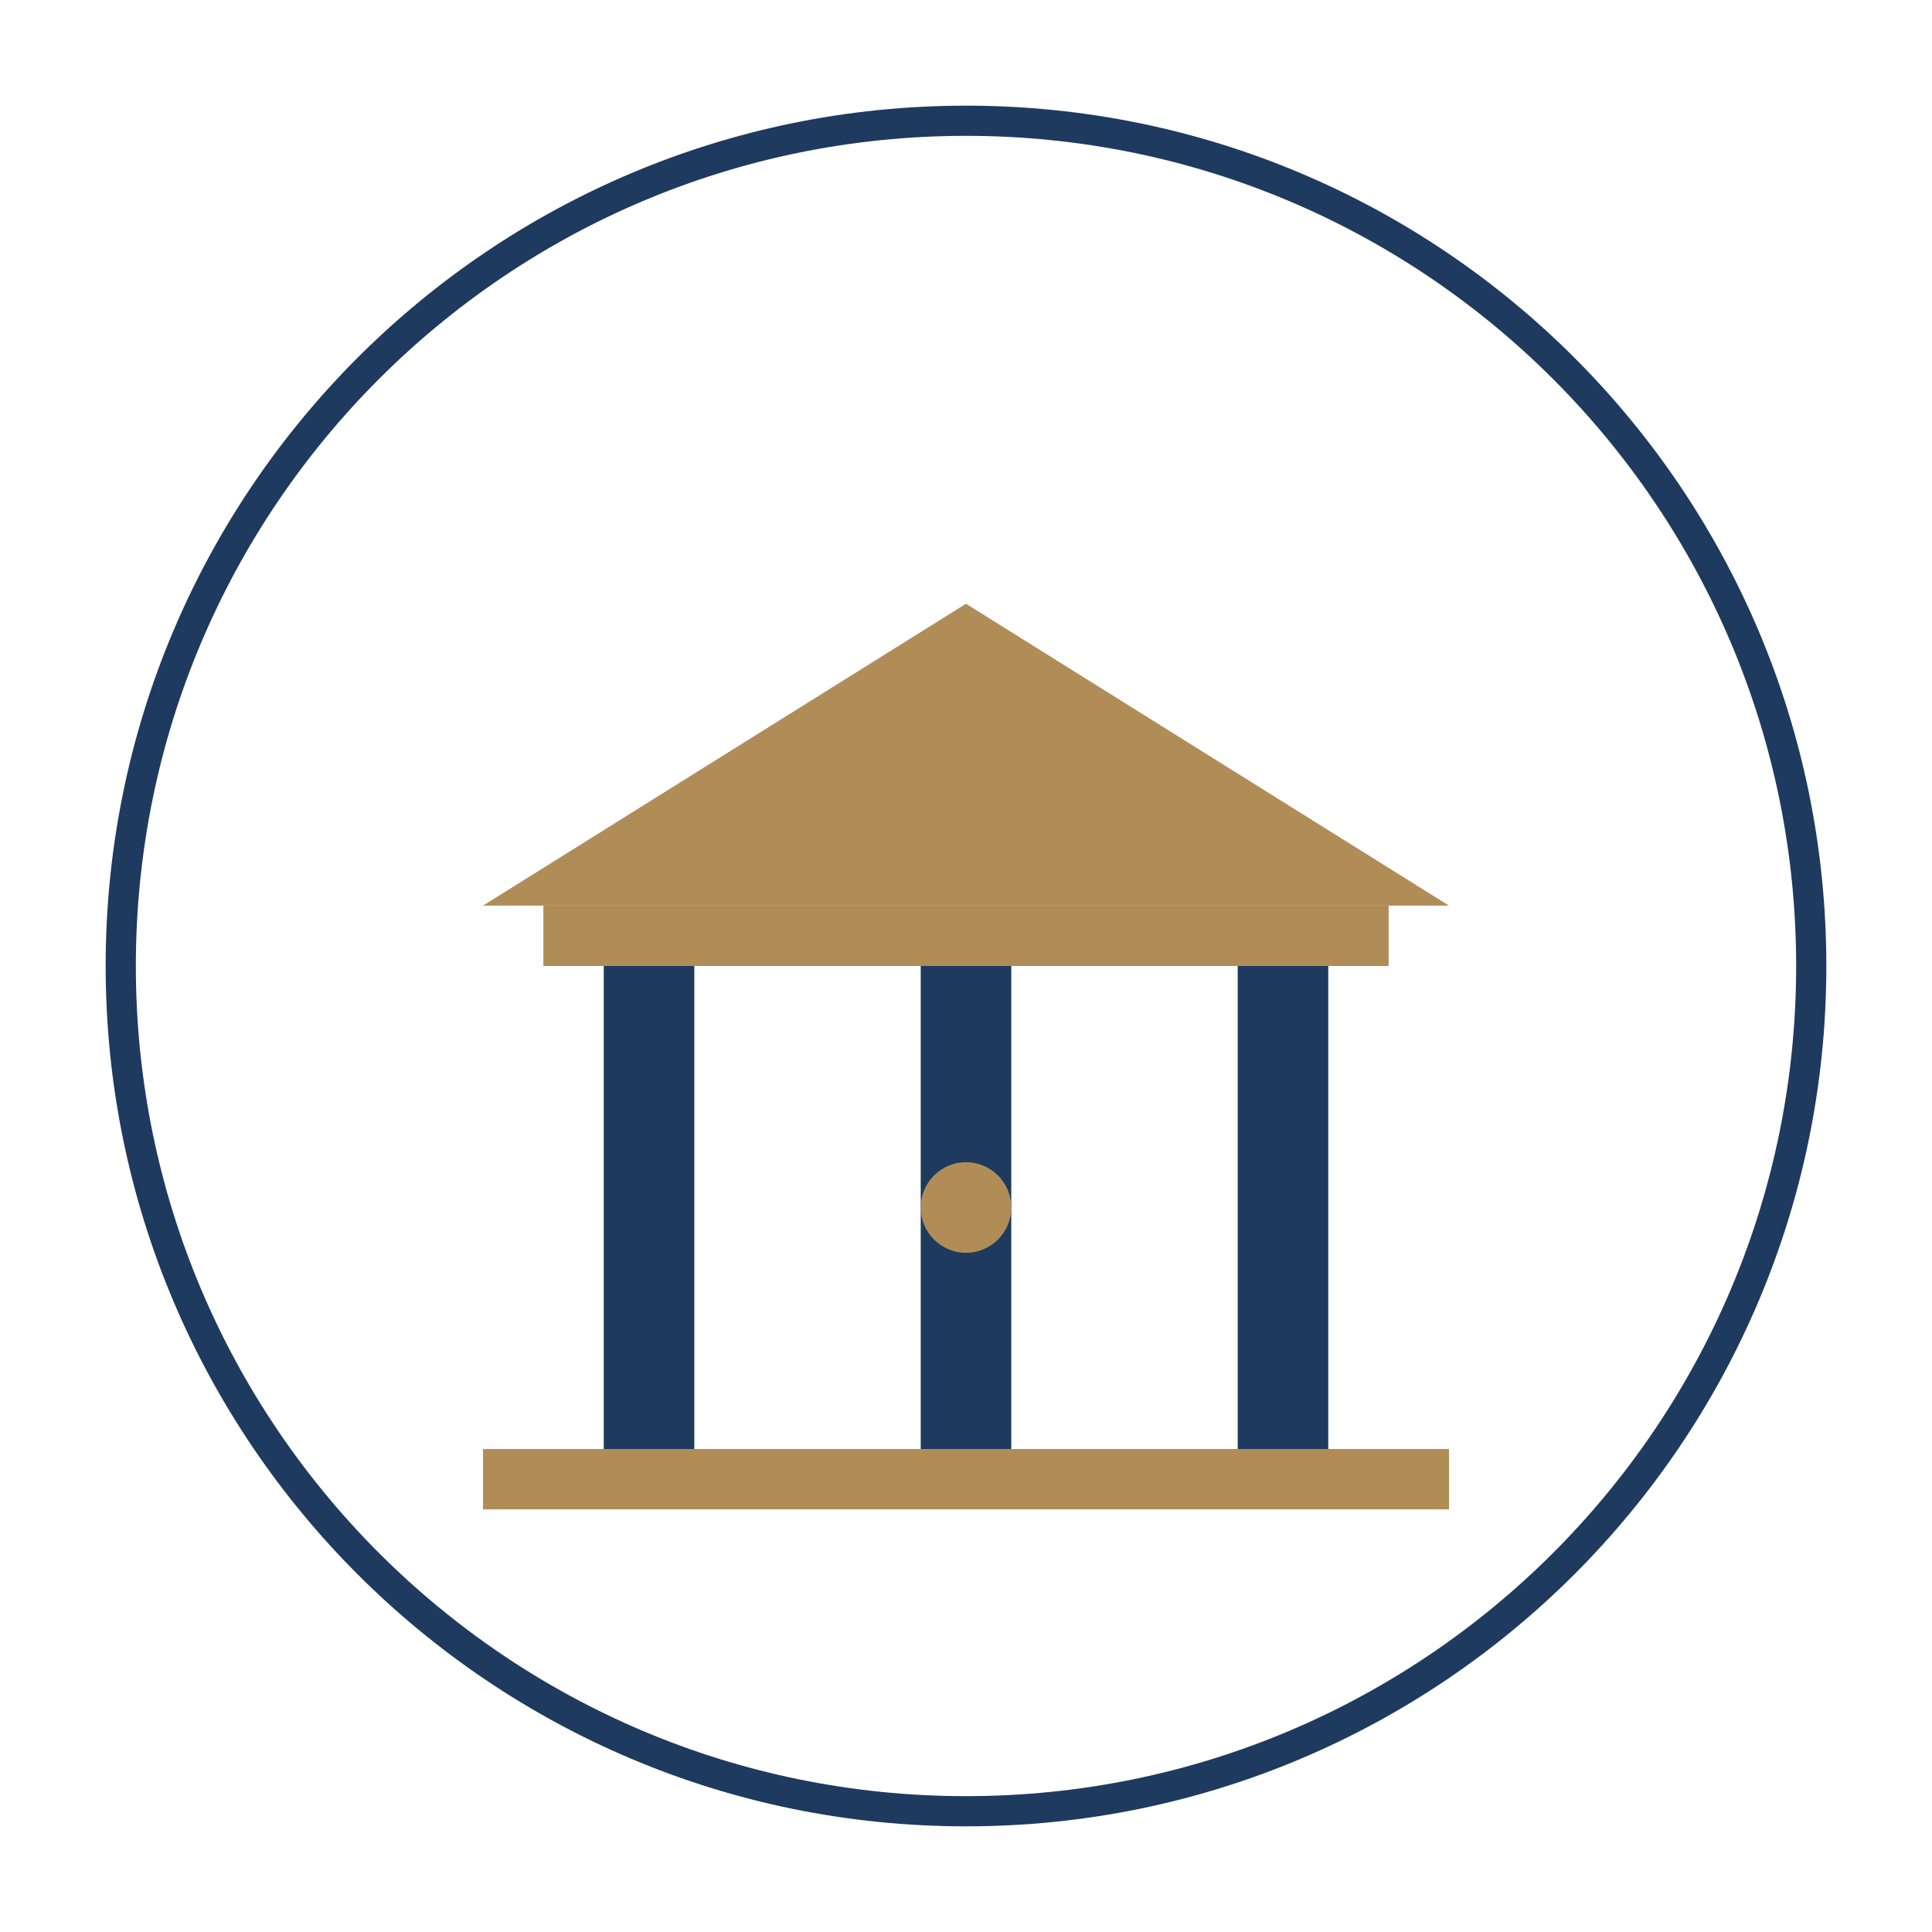
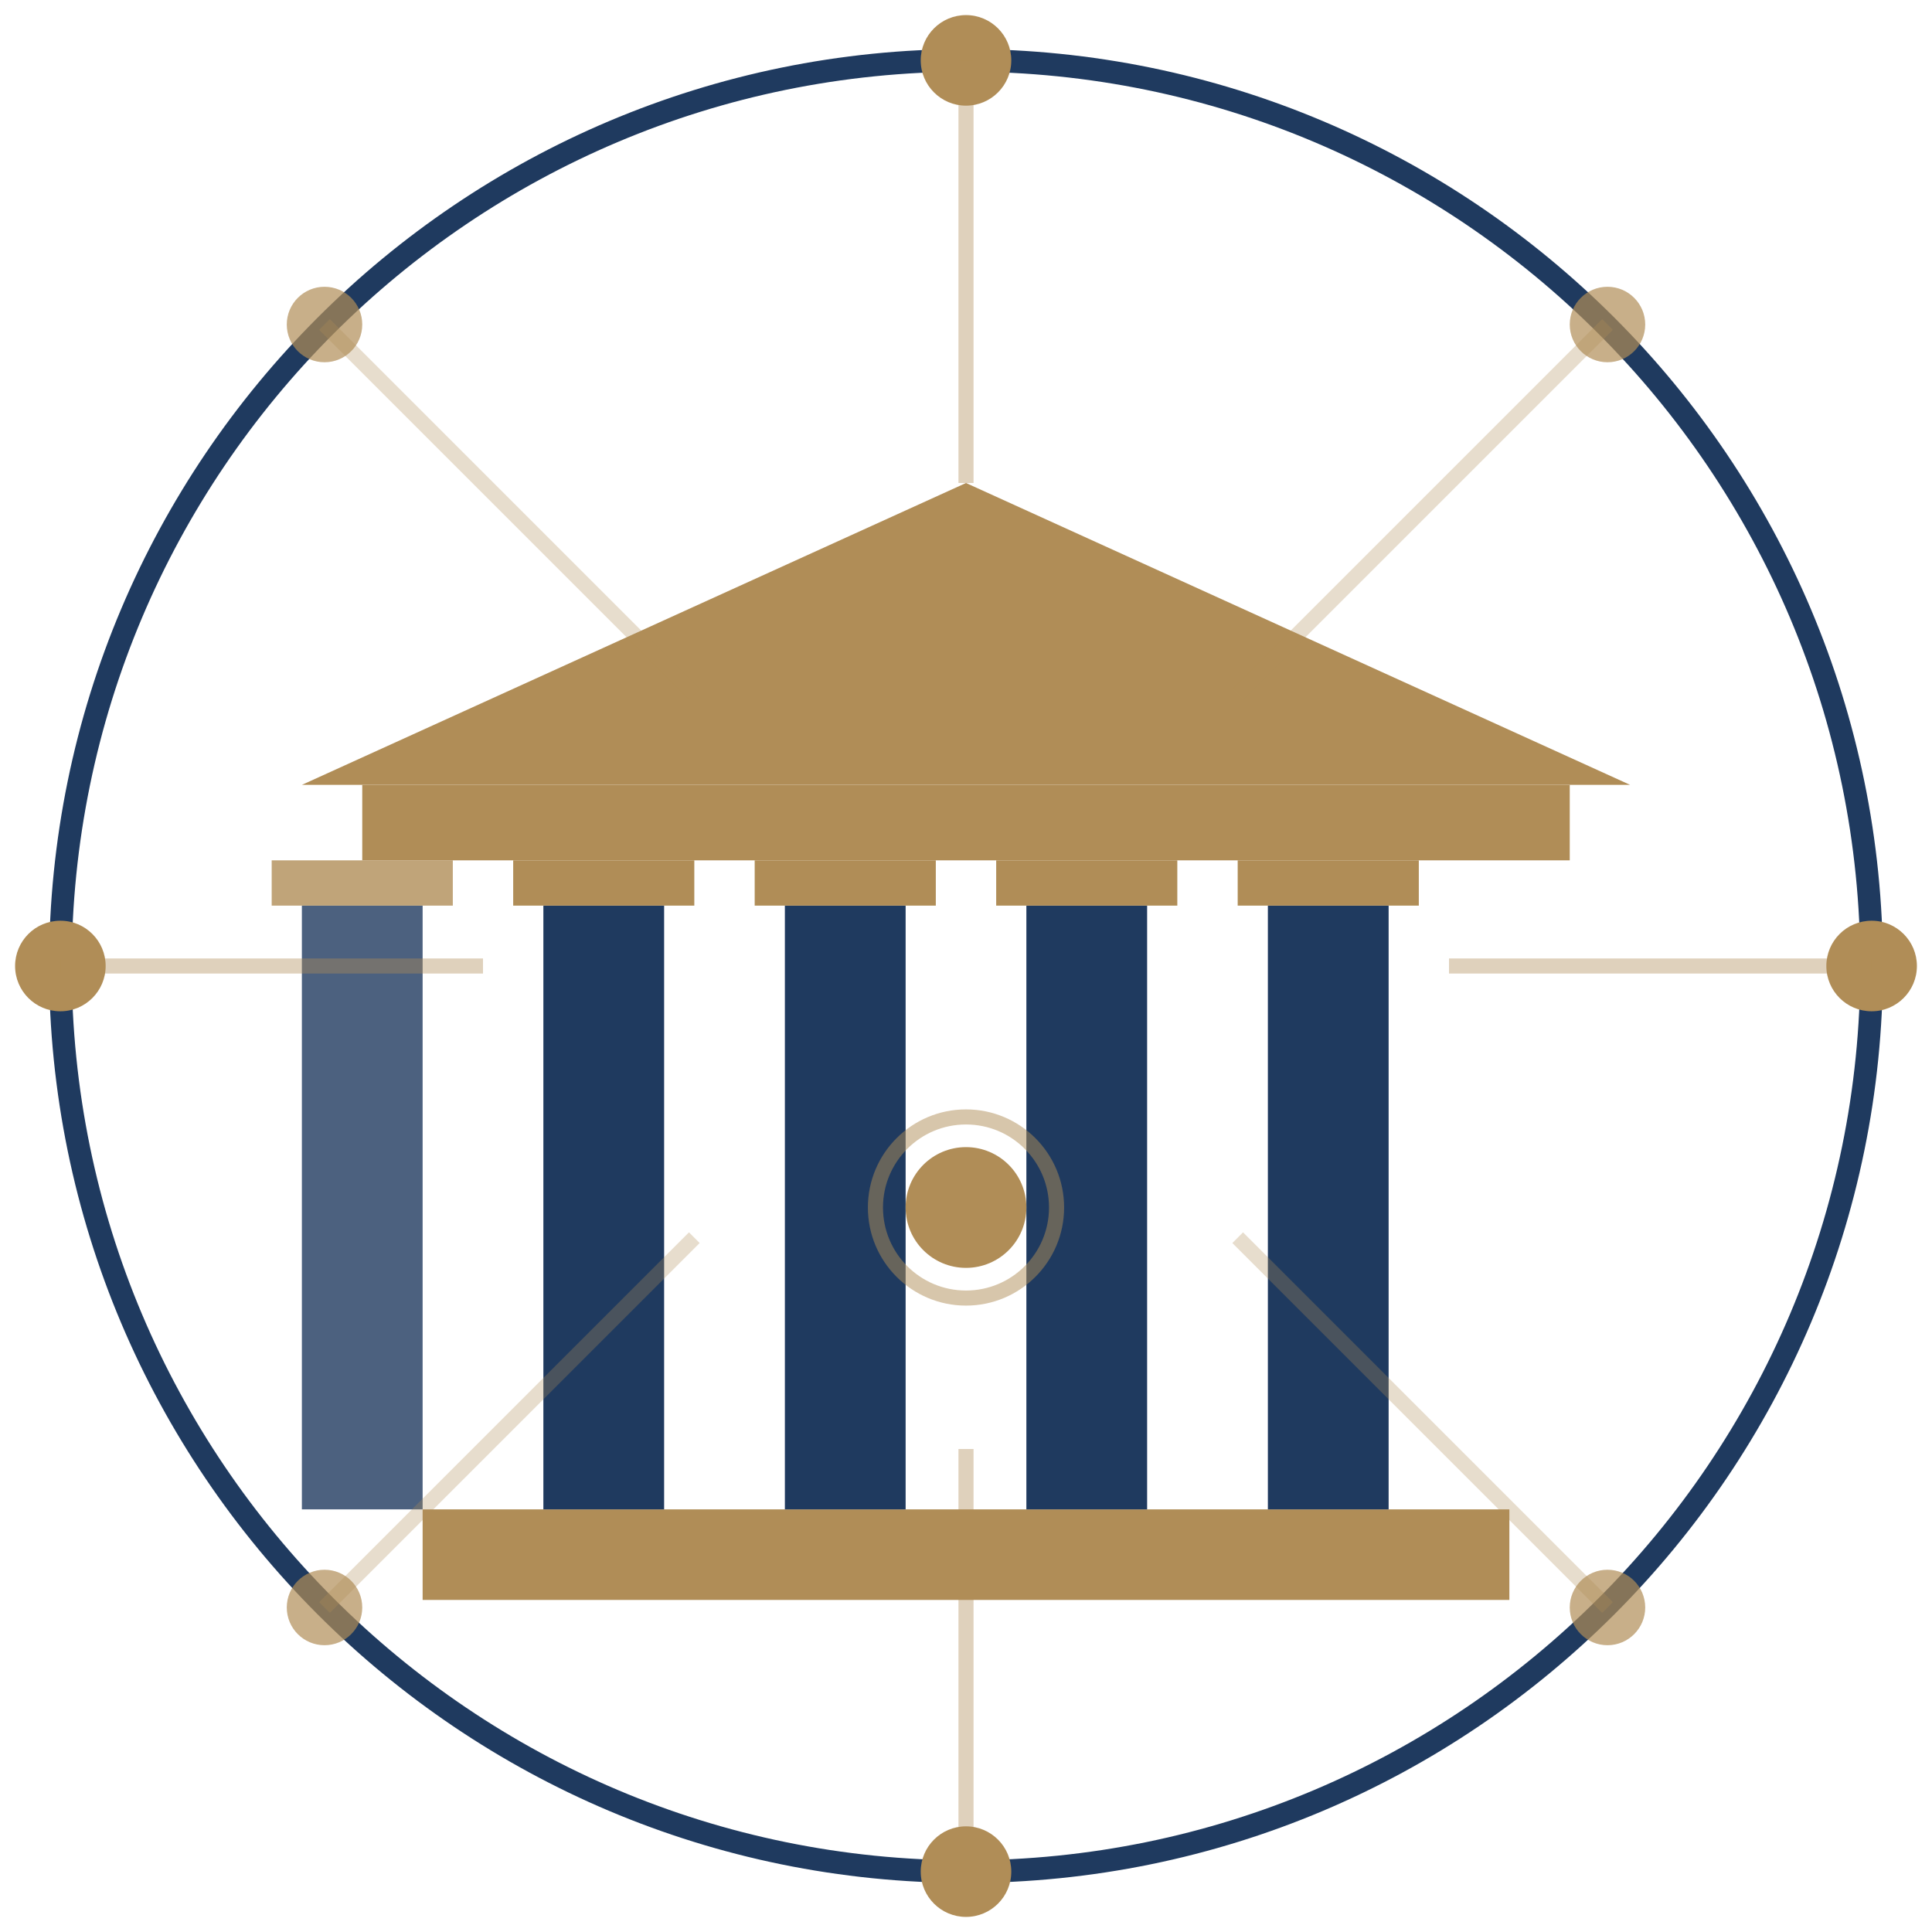
<svg xmlns="http://www.w3.org/2000/svg" width="256" height="256" viewBox="0 0 256 256">
  <defs>
    <style>
      .primary { fill: #1F3A5F; }
      .accent { fill: #B08D57; }
+       .network { fill: none; stroke: #B08D57; stroke-width: 2; }
    </style>
  </defs>
-   <circle cx="128" cy="128" r="112" fill="none" stroke="#1F3A5F" stroke-width="4" />
+   <circle cx="128" cy="128" r="120" fill="none" stroke="#1F3A5F" stroke-width="3" />
+   <circle cx="128" cy="8" r="6" class="accent" />
+   <circle cx="248" cy="128" r="6" class="accent" />
+   <circle cx="128" cy="248" r="6" class="accent" />
+   <circle cx="8" cy="128" r="6" class="accent" />
+   <circle cx="213" cy="43" r="5" class="accent" opacity="0.7" />
+   <circle cx="213" cy="213" r="5" class="accent" opacity="0.7" />
+   <circle cx="43" cy="213" r="5" class="accent" opacity="0.7" />
+   <circle cx="43" cy="43" r="5" class="accent" opacity="0.7" />
  <g transform="translate(128, 128)">
-     <rect x="-64" y="64" width="128" height="8" class="accent" />
-     <rect x="-48" y="0" width="12" height="64" class="primary" />
-     <rect x="-6" y="0" width="12" height="64" class="primary" />
-     <rect x="36" y="0" width="12" height="64" class="primary" />
-     <rect x="-52" y="-4" width="20" height="4" class="accent" />
-     <rect x="-10" y="-4" width="20" height="4" class="accent" />
-     <rect x="32" y="-4" width="20" height="4" class="accent" />
-     <rect x="-56" y="-8" width="112" height="8" class="accent" />
-     <path d="M 0 -48 L 64 -8 L -64 -8 Z" class="accent" />
-     <circle cx="0" cy="32" r="6" class="accent" />
+     <rect x="-72" y="72" width="144" height="12" class="accent" />
+     <rect x="-56" y="-8" width="16" height="80" class="primary" />
+     <rect x="-24" y="-8" width="16" height="80" class="primary" />
+     <rect x="8" y="-8" width="16" height="80" class="primary" />
+     <rect x="40" y="-8" width="16" height="80" class="primary" />
+     <rect x="-88" y="-8" width="16" height="80" class="primary" opacity="0.8" />
+     <rect x="-60" y="-14" width="24" height="6" class="accent" />
+     <rect x="-28" y="-14" width="24" height="6" class="accent" />
+     <rect x="4" y="-14" width="24" height="6" class="accent" />
+     <rect x="36" y="-14" width="24" height="6" class="accent" />
+     <rect x="-92" y="-14" width="24" height="6" class="accent" opacity="0.8" />
+     <rect x="-80" y="-24" width="160" height="10" class="accent" />
+     <path d="M 0 -64 L 88 -24 L -88 -24 Z" class="accent" />
+     <circle cx="0" cy="32" r="8" class="accent" />
+     <circle cx="0" cy="32" r="12" fill="none" stroke="#B08D57" stroke-width="2" opacity="0.5" />
  </g>
+   <line x1="128" y1="64" x2="128" y2="8" class="network" opacity="0.4" />
+   <line x1="164" y1="92" x2="213" y2="43" class="network" opacity="0.3" />
+   <line x1="192" y1="128" x2="248" y2="128" class="network" opacity="0.4" />
+   <line x1="164" y1="164" x2="213" y2="213" class="network" opacity="0.3" />
+   <line x1="128" y1="192" x2="128" y2="248" class="network" opacity="0.4" />
+   <line x1="92" y1="164" x2="43" y2="213" class="network" opacity="0.3" />
+   <line x1="64" y1="128" x2="8" y2="128" class="network" opacity="0.4" />
+   <line x1="92" y1="92" x2="43" y2="43" class="network" opacity="0.3" />
</svg>
